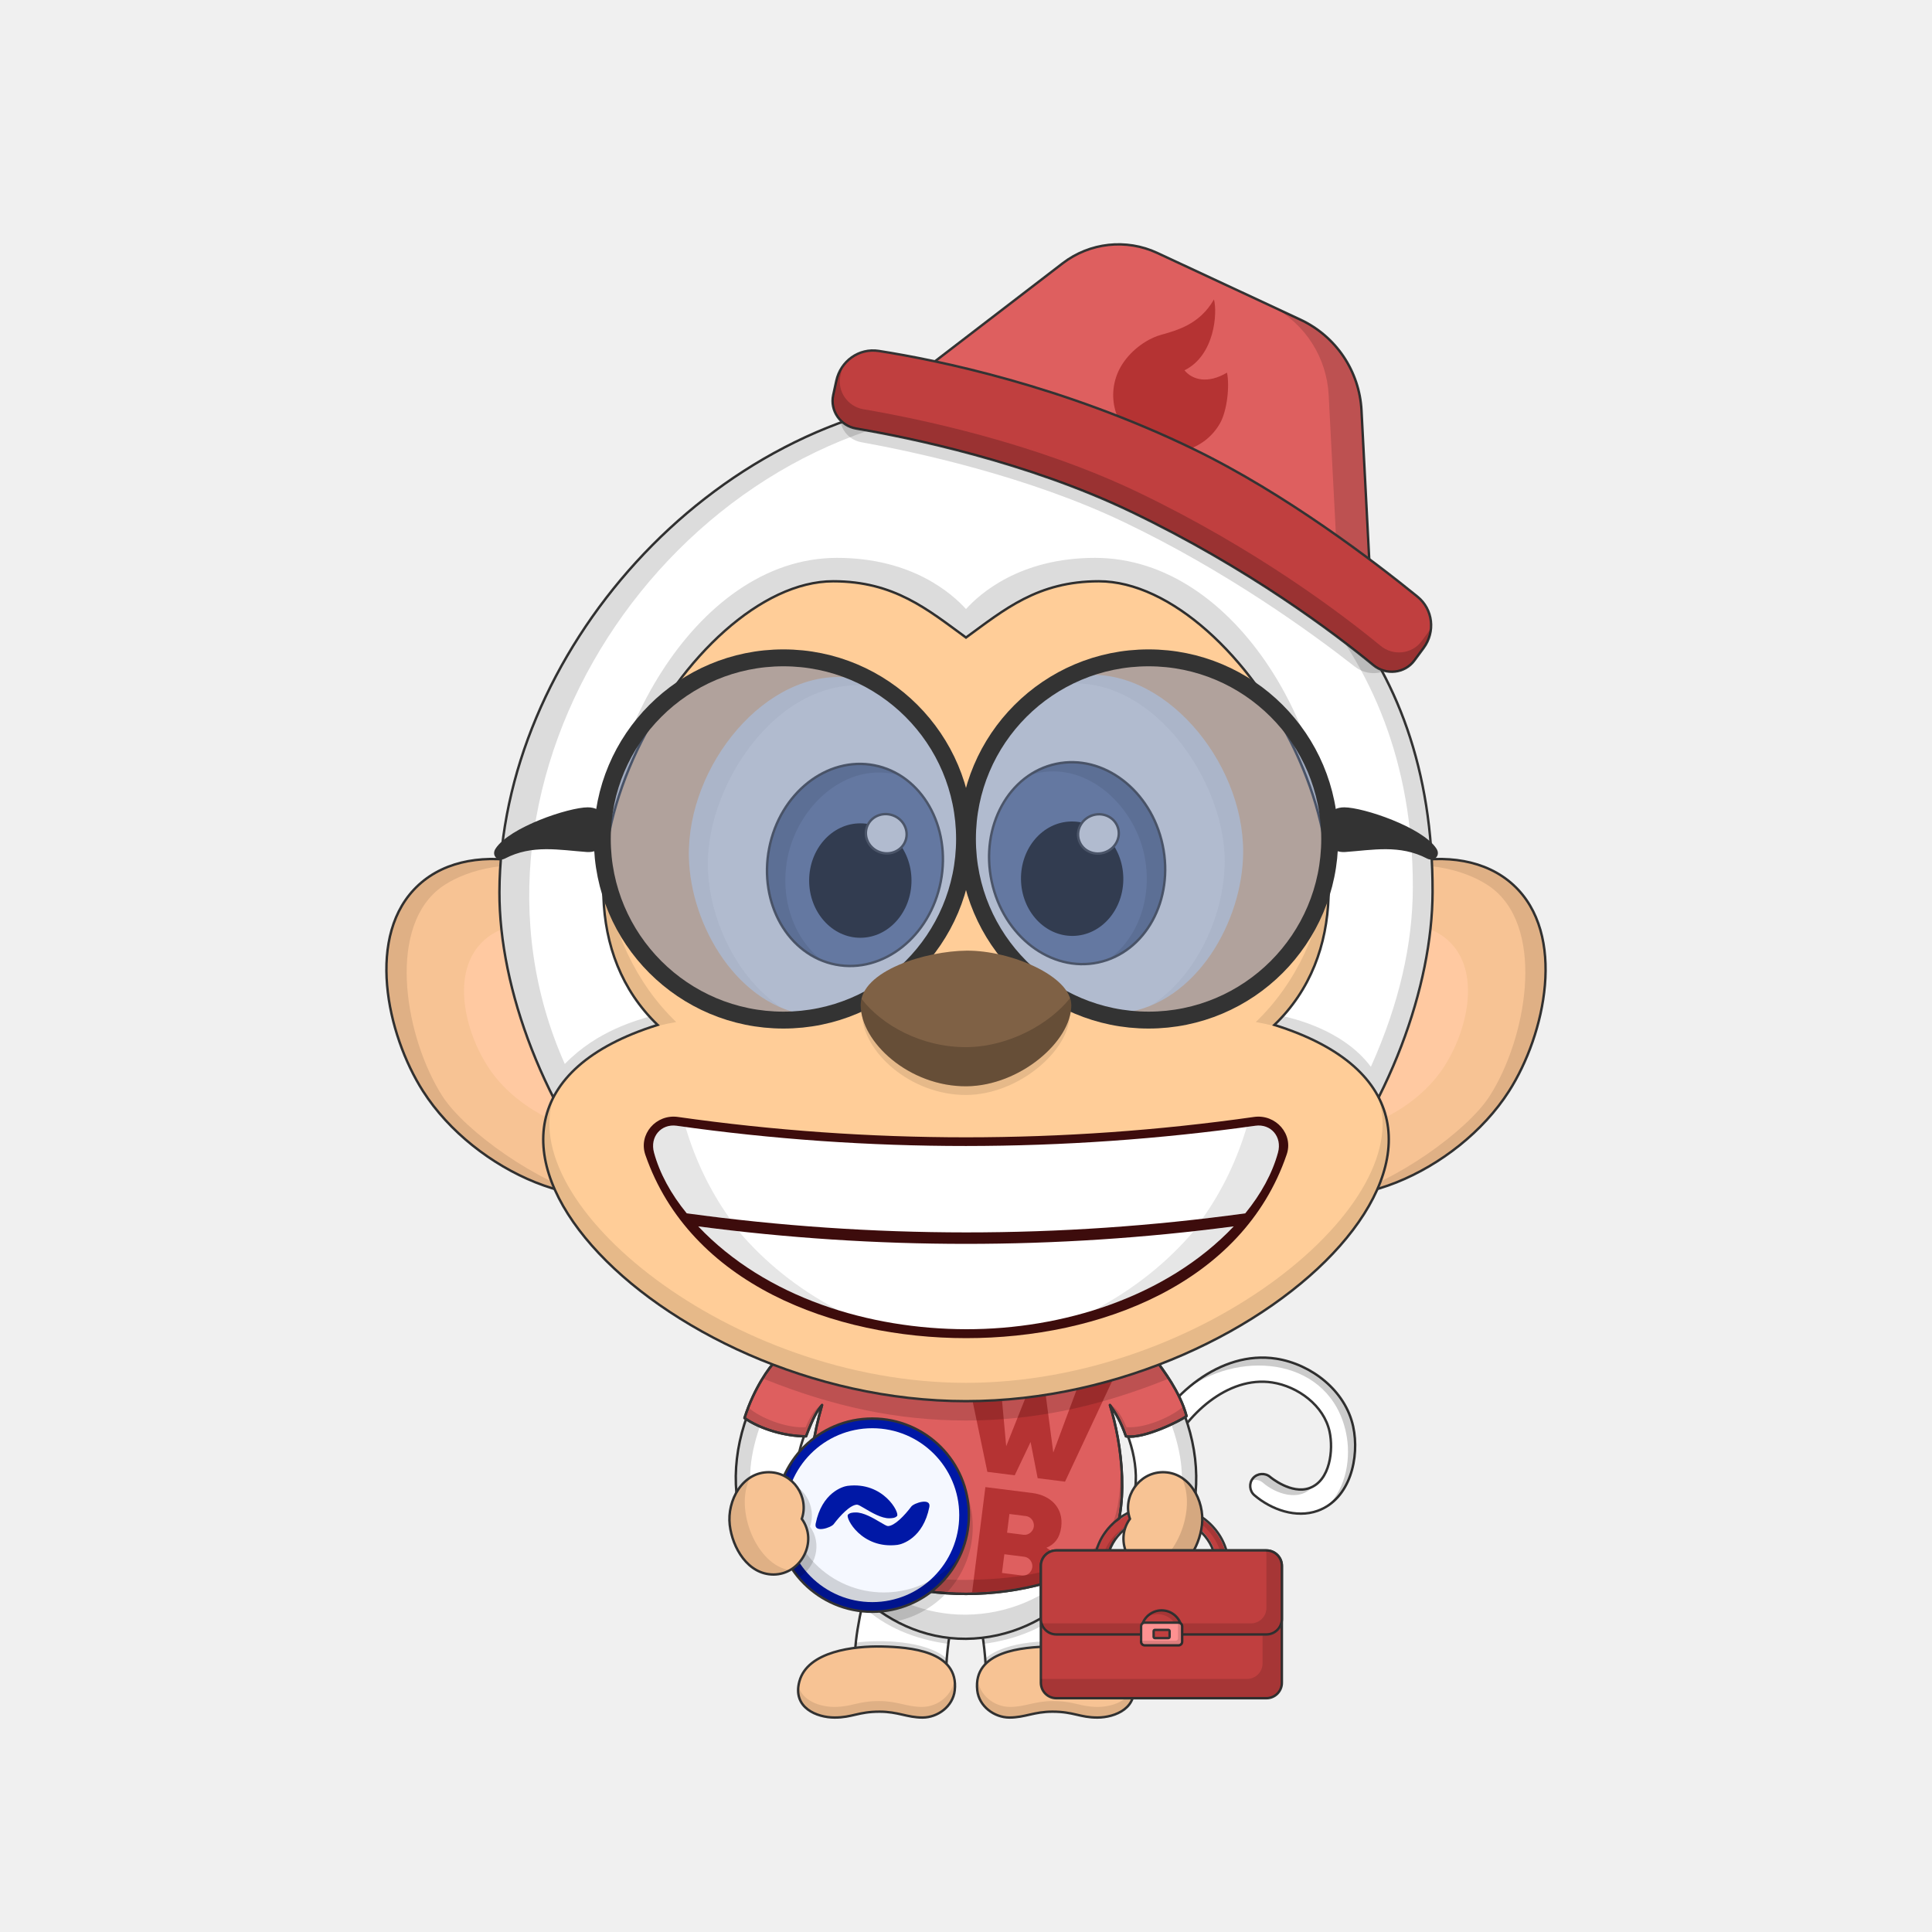
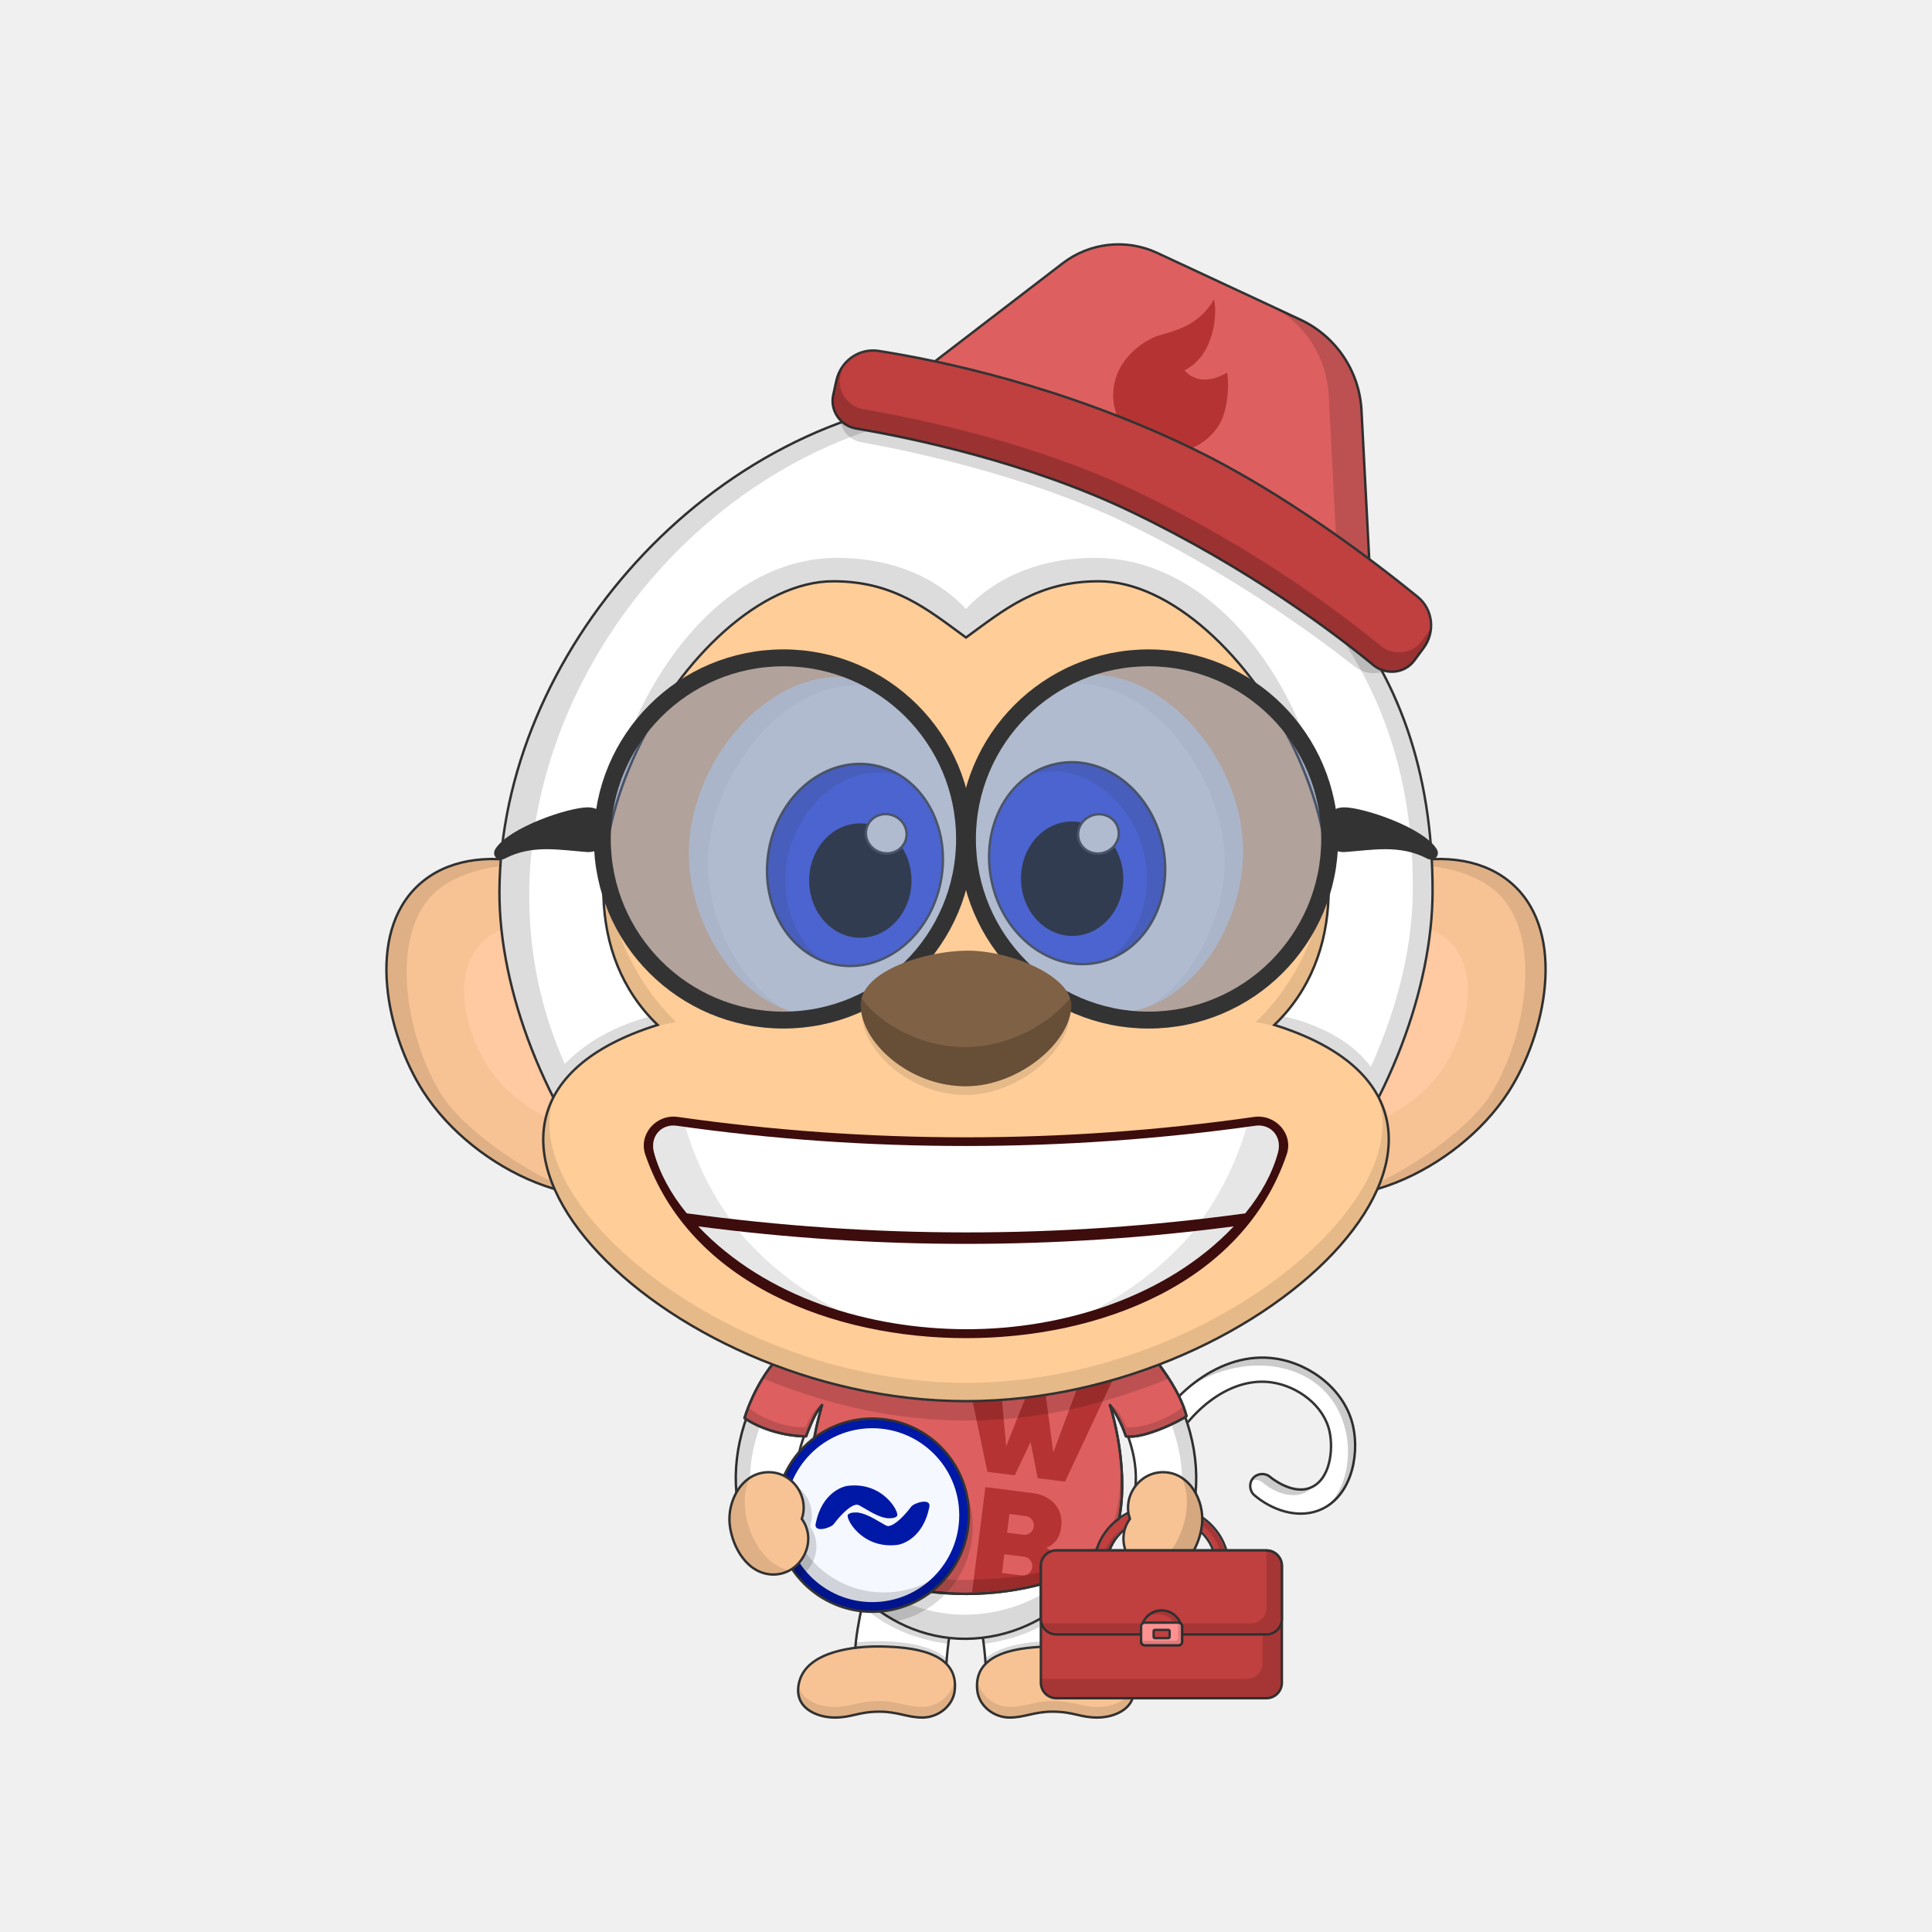
<svg xmlns="http://www.w3.org/2000/svg" width="4000" height="4000" viewBox="0 0 4000 4000" fill="none">
  <path d="M2275.11 3290.64c-50.77-7.42-115.16-32.27-196.86-76-11.87-6.35-16.67-21.85-10.25-33.84 6.35-11.87 21.85-16.67 33.84-10.25 75.45 40.37 136.18 64.12 180.5 70.6 28.93 4.23 49.75 1 61.88-9.64 13.61-11.92 12.39-33 8.83-72.39-4.17-46.12-9.36-103.53 19.78-169.51 44-99.72 153.63-194.53 269.09-176.7 73.33 11.35 143.6 66.18 159.73 140.59 13.73 63.36-6.02 150.17-73.53 174.43-44.77 15.99-95.93-2.37-130.84-32.08-10.44-8.68-11.95-25-3.06-35.44 8.81-10.34 25.15-11.64 35.48-2.62.43.36 43.66 36.65 81.49 23.06 42.84-15.38 49.77-78.95 41.56-116.78-11.75-54.23-65.6-93.58-118.51-101.77-92.84-14.34-180.8 68.49-215.72 147.49-23.91 54.16-19.56 102.32-15.72 144.81 4 43.84 7.71 85.25-25.67 114.5-27.66 24.39-67.07 26.8-102.02 21.54Z" fill="#fff" stroke="#333" stroke-width="5" stroke-miterlimit="10" />
  <path d="M2786.65 2965.53c11.06 51.02 1.18 114.55-37.82 152.08 51.41-33.7 65.07-107.56 52.82-164.08-16.13-74.41-86.39-129.24-159.73-140.6-66.26-10.23-131.78 18.56-181.54 60.82 114.12-80.75 293.29-60.36 326.27 91.78Z" fill="#000" fill-opacity=".2" />
  <path d="M2717.62 3078.06c-27.03 31.45-75.59 15.26-102.89-8.23a24.94 24.94 0 0 0-23.13-5 25.21 25.21 0 0 1 19.93-12.9 25 25 0 0 1 18.2 5.89c22.07 19.5 59.84 35.17 87.89 20.24ZM2073.5 3173.5c3.5-3 15.5-9 23-5.5 6.98 3.26 15.34 7.39 24.73 12.03 49.42 24.41 127.47 62.97 183.77 62.97 50 0 54.5-25 47.5-91a442 442 0 0 0 3.06 12.51c9.62 37.75 24.09 94.49-50.56 94.49-81.5 0-208.79-70.57-231.5-85.5Z" fill="#000" fill-opacity=".2" />
  <path d="M1959.37 3446.51c5-87.08 27.4-154.43 47.17-206.81 19.77-52.38 42.42-144.7-42.56-166.02-121.5-30.49-188.31 254.12-193.3 340.94-2.93 51.08 36.82 110.33 88.4 113.29 47.48 2.31 97.45-31.79 100.29-81.4Z" fill="#fff" stroke="#333" stroke-width="5" stroke-miterlimit="10" />
  <path d="M1769.48 3414.5c51.5-7 148-7 188.5 34 .34-3.09 1.44-11.94 1.66-15.04-42.16-36.96-138.16-39.46-188.02-32.46-.26 3.3-1.86 10.13-2.14 13.5ZM1785.48 3325c47.76 44.29 108.88 69.13 178 78.5.58-5.01 1.81-12.18 2.5-17-68.6-8.88-128.2-37.6-176-81-2 6-3.62 15.27-4.5 19.5Z" fill="#000" fill-opacity=".15" />
  <path d="M2040.63 3446.51c-5-87.08-27.4-154.43-47.17-206.81-19.77-52.38-42.42-144.7 42.56-166.02 121.5-30.49 188.31 254.12 193.3 340.94 2.93 51.08-36.82 110.33-88.4 113.29-47.48 2.31-97.45-31.79-100.29-81.4Z" fill="#fff" stroke="#333" stroke-width="5" stroke-miterlimit="10" />
  <path d="M2230.52 3414.5c-51.5-7-148-7-188.5 34-.34-3.09-1.44-11.94-1.66-15.04 42.16-36.96 138.16-39.46 188.02-32.46.26 3.3 1.86 10.13 2.14 13.5ZM2214.52 3325c-47.76 44.29-108.88 69.13-178 78.5-.58-5.01-1.81-12.18-2.5-17 68.6-8.88 128.2-37.6 176-81 2 6 3.62 15.27 4.5 19.5Z" fill="#000" fill-opacity=".15" />
  <path d="M1910 3556c32 0 63.09-23.6 66.7-56.14 9.11-82.21-94.35-89.68-150.67-90.92-57.1-1.25-154.03 9.56-171.02 72.27C1640.16 3536 1691.5 3556 1728 3556c36.5 0 49-12.15 92.98-12.15 38.41 0 57.02 12.15 89.02 12.15Z" fill="#F7C394" stroke="#333" stroke-width="5" stroke-miterlimit="10" />
  <path d="M1909 3534c-32 0-50.61-12.15-89.02-12.15-43.98 0-56.48 12.15-92.98 12.15-28.39 0-65.75-12.1-73.97-43.26-6.73 47.6 40.67 65.26 74.97 65.26 36.5 0 49-12.15 92.98-12.15 38.41 0 57.02 12.15 89.02 12.15 42.86 0 73-34.15 65.91-80.26-2.97 33.46-34.04 58.26-66.91 58.26Z" fill="#000" fill-opacity=".1" />
  <path d="M2090 3556c-32 0-63.09-23.6-66.7-56.14-9.11-82.21 94.35-89.68 150.67-90.92 57.1-1.25 154.03 9.56 171.02 72.27C2359.84 3536 2308.5 3556 2272 3556c-36.5 0-49-12.15-92.98-12.15-38.42 0-57.02 12.15-89.02 12.15Z" fill="#F7C394" stroke="#333" stroke-width="5" stroke-miterlimit="10" />
  <path d="M2091 3534c32 0 50.6-12.15 89.02-12.15 43.98 0 56.48 12.15 92.98 12.15 28.39 0 65.75-12.1 73.97-43.26 6.73 47.6-40.67 65.26-74.97 65.26-36.5 0-49-12.15-92.98-12.15-38.42 0-57.02 12.15-89.02 12.15-42.86 0-73-34.15-65.91-80.26 2.97 33.46 34.04 58.26 66.91 58.26Z" fill="#000" fill-opacity=".1" />
  <path d="M1587 3147c36.5 0 65.66-32.58 62.04-68.42-5.42-63.52 18.62-132.19 65.95-198.39 43.06-60.25 89.21-93.26 53.71-132.19-35.5-38.94-115.56 3.92-155.4 59.5-65.71 91.92-97.19 189.11-88.63 283.68 3.19 31.47 25.83 55.82 62.33 55.82Z" fill="#fff" stroke="#333" stroke-width="5" stroke-miterlimit="10" />
  <path d="M1553.09 3059.16c-.42-112.27 89.61-277.66 195.11-324.16-130-21-245 233.5-222.71 351.77 7.21-11.77 19.71-23.27 27.6-27.61Z" fill="#000" fill-opacity=".15" />
  <path d="M2413 3147c-36.5 0-65.66-32.58-62.04-68.42 5.42-63.52-18.62-132.19-65.95-198.39-43.06-60.25-89.21-93.26-53.71-132.19 35.5-38.94 115.56 3.92 155.4 59.5 65.71 91.92 97.19 189.11 88.63 283.68-3.19 31.47-25.83 55.82-62.33 55.82Z" fill="#fff" stroke="#333" stroke-width="5" stroke-miterlimit="10" />
  <path d="M2446.91 3059.16c.42-112.27-89.61-277.66-195.11-324.16 130-21 245 233.5 222.71 351.77-7.21-11.77-19.71-23.27-27.6-27.61Z" fill="#000" fill-opacity=".15" />
  <path d="M2000 2548c154 0 220 135 260 246s58 220 58 292c0 152-138.68 305.46-318 307-175.53 1.51-318-155-318-307 0-72 17.7-181.5 58-292 40-111 106-246 260-246Z" fill="#fff" stroke="#333" stroke-width="5" stroke-miterlimit="10" />
  <path d="M2000 3393c-175.67 1.59-330-157-318-337 10 148 145.15 288.48 318 287 172.85-1.48 308-139 318-287 12 180-142.33 335.41-318 337Z" fill="#000" fill-opacity=".15" />
  <path d="M2000 2672c104 0 160 68 174 128 34.49 147.82 64 274 4 350s-134.95 82-178 82c-47.55 0-118-6-178-82s-32.44-193.83 4-350c14-60 70-128 174-128Z" fill="#F7C394" stroke="#333" stroke-width="5" stroke-miterlimit="10" />
  <path d="M2000 3232c-136 0-224-94-213-216 4 115 96 190 213 190s209-75 213-190c11 122-77 216-213 216Z" fill="#000" fill-opacity=".1" />
  <path d="M3133.19 1832.12c111.1 102 66.32 309.29-9.09 427.16-107.46 168-353.47 273.75-479.46 184.37-131.58-93.35-114.4-386.92 39.2-539.32 114.68-113.78 334.45-177.69 449.35-72.21Z" fill="#F7C394" stroke="#333" stroke-width="5" stroke-miterlimit="10" />
  <path d="M3003.49 1952.22c66 68.19 30.1 196.68-21.65 267.88-73.75 101.45-232.17 158.69-307.94 97.86-79.14-63.53-57.39-247.22 44.75-337.18 76.26-67.16 216.64-99.08 284.84-28.56Z" fill="#FFC9A1" />
  <path d="M3124.1 2259.28c-60.69 94.85-195.1 203.22-346.6 216.72 106.36-25 260.01-133.85 306.64-206.72 75.41-117.87 115.36-338.97 9.09-427.16-32.41-26.89-114.73-65.12-227.73-45.12 138-42.5 222.79-6.13 267.73 35.12 111.06 101.99 66.28 309.29-9.13 427.16Z" fill="#000" fill-opacity=".1" />
  <path d="M866.82 1832.12c-111.1 102-66.32 309.29 9.09 427.16 107.46 168 353.47 273.75 479.46 184.37 131.58-93.35 114.4-386.92-39.2-539.32-114.68-113.78-334.45-177.69-449.35-72.21Z" fill="#F7C394" stroke="#333" stroke-width="5" stroke-miterlimit="10" />
  <path d="M996.52 1952.22c-66 68.19-30.1 196.68 21.65 267.88 73.75 101.45 232.17 158.69 307.94 97.86 79.14-63.53 57.39-247.22-44.75-337.18-76.26-67.16-216.64-99.08-284.84-28.56Z" fill="#FFC9A1" />
  <path d="M875.9 2259.28c60.7 94.85 195.11 203.22 346.61 216.72-106.36-25-260.02-133.85-306.64-206.72-75.41-117.87-115.36-338.97-9.1-427.16 32.42-26.89 114.74-65.12 227.74-45.12-138-42.5-222.8-6.13-267.73 35.12-111.06 101.99-66.28 309.29 9.13 427.16Z" fill="#000" fill-opacity=".1" />
  <path d="M2456.64 2931.88c-11.23 9.05-89.14 48.12-125.49 41.88C2320 2942 2309.5 2925 2298 2909c24 77 44.5 218.5-5 301-60.8 59.77-184 90-293 90s-232.2-30.23-293-90c-40-63-40-180.5-5-301-10 12-17.28 22.88-33.15 64.76-43.85 0-95.08-15.23-127.49-37.88C1562 2871.5 1594 2830 1604.22 2819c132.06 51.39 252.28 79.13 395.78 79.13 143.5 0 284.48-30 398.59-75 7.12 10.87 44.41 57.37 58.05 108.75Z" fill="#DE5F5F" stroke="#333" stroke-width="5" stroke-linecap="round" stroke-linejoin="round" />
  <path fill-rule="evenodd" clip-rule="evenodd" d="M2231.23 2871.5a1128.33 1128.33 0 0 0 74.16-18.11l-100.36 214.23-56.65-7.16-14.66-75-32.86 69-56.65-7.16-31.78-152.19c20.6-.13 41.15-.87 61.56-2.19l9.23 101.38 42.18-105.9a1122.6 1122.6 0 0 0 39.01-5.04l16.3 124 50.52-135.86Zm-40.63 396.65c-54.83 18.51-118.31 28.15-178.02 28.81l27.56-218.1 97.22 12.29c37.65 4.76 64.85 30.47 59.81 70.31-2.91 23.03-14.26 36.45-30.67 42.91 18.31 10.86 29.07 28.55 25.74 54.87a76.99 76.99 0 0 1-1.64 8.91Zm-71.22-90.53c10.23 1.3 19.84-7.14 21.09-17.01 1.29-10.24-5.96-20.43-16.2-21.73l-34.35-4.34-4.9 38.74 34.36 4.34Zm-44.89 79 41.3 5.21c10.97 1.39 20.16-6.73 21.46-16.96 1.24-9.87-5.6-20.39-16.56-21.78l-41.3-5.22-4.9 38.75Z" fill="#B53333" />
  <path d="M2457 2932c-33.5 20-82.5 43-125.5 42-6.5-22-28.14-59.22-33-67 17.36 11.29 25.62 29.83 33.96 47.91 41.2 2.55 96.04-23.41 118.04-43.41 2 4 5.5 15 6.5 20.5ZM2320 3029.86c10.5 97.14-9.78 154.89-28.54 181.84-84.96 72.8-207.78 87.57-291.46 88.3-118.33 1-232.94-31.66-293.74-91.43-27.26-35.57-30.95-113.88-30.07-161.91.76 43.11 10.89 101.04 39.31 137.34 46.8 59.77 166.17 88.04 284.5 87 129.24-1.12 245.61-25.36 291.34-93.11 27.9-41.34 27.94-100.75 28.66-148.03ZM1669 2974c-43 1-93.5-18-127-38 .5-5 6.5-19 8-21.5 22 20 76.84 42.96 118.04 40.41C1674 2942 1682 2920 1702 2907c-4.86 7.78-26.5 45-33 67Z" fill="#000" fill-opacity=".15" />
  <path d="M2456.64 2931.88c-11.23 9.05-89.14 48.12-125.49 41.88C2320 2942 2309.5 2925 2298 2909c24 77 44.5 218.5-5 301-60.8 59.77-184 90-293 90s-232.2-30.23-293-90c-40-63-40-180.5-5-301-10 12-17.28 22.88-33.15 64.76-43.85 0-95.08-15.23-127.49-37.88C1562 2871.5 1594 2830 1604.22 2819c132.06 51.39 252.28 79.13 395.78 79.13 143.5 0 284.48-30 398.59-75 7.12 10.87 44.41 57.37 58.05 108.75Z" stroke="#333" stroke-width="5" stroke-linecap="round" stroke-linejoin="round" />
  <path d="M2395 2818c-115.35 45.22-271 79-395 79s-259.34-26.43-395-79c-7.24 10.54-16.61 26.27-23 37 142 57 275 86 418 86s276-29 418-86a778.28 778.28 0 0 0-23-37Z" fill="#000" fill-opacity=".15" />
  <path d="M2500.32 839c42.32-35.85-124.32-76-146.52-139.49-26.8-76.5 395.59 127.1 331.57 261.08-5 10.51-55.43 94-417.61-23.77C2665.92 1066 2967.42 1339.94 2966 1847c-1.09 388.75-350.07 990.81-966.43 996.18-594.62 5.19-966.64-596.22-965.57-996.18 1.32-488.44 432.13-990.94 966-1028.5 319.41-22.45 465.29 50.1 500.32 20.5Z" fill="#fff" stroke="#333" stroke-width="5" stroke-linecap="round" stroke-linejoin="round" />
  <path d="M2565.16 861.34c-29.66 65.16-211.81-40-531.22-17.54C1380.48 889.74 907 1615 1169.36 2202.88c68.14-70.38 151.14-90.38 177.59-99.16 7.94 8.57 17.6 17.67 21.05 21.78-81.37 25.35-175.93 80.41-216.63 156.84-76.27-147.6-117-302.56-116.59-435.33 1.32-488.45 432.22-991 966.09-1028.57 319.41-22.45 464.56 50.1 499.59 20.46 42.18-35.75-124.46-75.9-146.65-139.39-8.57-24.46 28.82-20.27 81.55 1.13-20-2.88-31 1.83-25.55 15.87 19.38 50.39 180.3 90.02 155.35 144.83Z" fill="#000" fill-opacity=".14" />
  <path d="M2964.5 1847.07c-.36 127.74-38.12 278.51-110.54 423.57C2779 2168 2644.73 2127 2631 2127c4-5 16-19.7 20-24.5 23.5 5.5 128.62 27.91 187.28 106.2 59.3-132.15 86.52-255.16 86.84-370.86 1.47-524.24-353.62-784.84-657.36-901.02C2665.92 1066 2965.92 1340 2964.5 1847.07Z" fill="#000" fill-opacity=".14" />
  <path d="M1725 1203.5c-297 0-665 628.5-363.5 918.5-575.5 180 0 779 638.5 779s1214-599 638.5-779c301.5-290-66.5-918.5-363.5-918.5-126.5 0-195.51 58.5-275 116.5-79.5-58-148.5-116.5-275-116.5Z" fill="#FFCD98" stroke="#333" stroke-width="5" />
  <path d="M2749.1 1817c-15.7-308.54-265-613.19-481.5-613.19-134.6 0-216.2 82.14-267.6 116.19-41.1-28.05-132.5-116.19-268.4-116.19-255.6 0-478.1 373.19-482.13 622.71C1227 1558 1433.07 1155 1733 1155c156 0 239 75 267 106 28-31 111-106 267-106 297.63 0 503.5 381.5 482.1 662Z" fill="#000" fill-opacity=".14" />
  <path d="M1148.6 2266.67c-135.93 245.26 334.32 633.83 851.4 633.83 517.08 0 993.17-392.85 849.75-637.86C2945.11 2486.75 2490.72 2863 2000 2863c-487.79 0-939.69-371.78-851.4-596.33ZM1250.37 1807.39c-7.11 117.45 24.02 230.01 111.45 314.11-10.42 3.26-20.47 7.66-30.15 11.19 22.33-7.19 43.66-12.28 68.33-16.69-84.54-81.32-133.47-191.77-149.63-308.61ZM2670.5 2133c-21.76-6.41-44.6-12.37-70.5-17 85.32-82.07 134.37-193.81 150.07-311.86 7.89 118.62-23.01 232.49-111.25 317.36 11.32 3.54 21.24 7.64 31.68 11.5Z" fill="#000" fill-opacity=".1" />
  <path d="M2000.41 2770.5c275 0 572-112.5 663.25-379.44 15.25-42.3-22.09-84.98-67.45-78.53a4238.32 4238.32 0 0 1-1192.61 0c-45.32-6.44-82.16 36.01-67.46 78.53 92.27 266.94 389.27 379.44 664.27 379.44Z" fill="#3D0C0C" />
  <path d="M2578.21 2512.04c32.74-40.14 55.99-82.74 67.74-125.83 8.9-32.67-14.69-60.04-47.04-55.45-396.36 55.5-801.44 56.2-1197.79.01-32.4-4.56-55.98 22.77-47.08 55.44 11.74 43.1 34.97 85.69 67.74 125.83 383.09 52.47 773.36 52.94 1156.43 0Z" fill="#fff" />
  <path d="M2000.41 2752c198.56.34 414.2-65.72 553.93-212.94a4259.35 4259.35 0 0 1-1108.71.03c140.78 148.35 354.63 212.57 554.78 212.91Z" fill="#fff" />
  <path d="M2266.36 2712c107.21-32.23 209.97-90.74 287.98-172.94-27.6 3.63-55.24 7.05-82.92 10.07-52.28 61.44-119.58 117.48-205.06 162.87ZM2645.95 2386.22c-11.75 43.08-35 85.68-67.74 125.82a3848.18 3848.18 0 0 1-88.92 11.23c42.55-59.77 72.34-124.18 92-190.06l17.54-2.44c32.43-4.6 56.02 22.77 47.12 55.45ZM1445.61 2539.05c78.35 82.56 182.38 141.73 290.3 173.75-86.43-45.37-154.18-101.8-206.61-163.61a3797 3797 0 0 1-83.69-10.14ZM1421.75 2512.04c29.82 4.05 59.68 7.82 89.57 11.31-42.71-59.71-72.52-124.15-92.11-190.05-6.04-.83-12.08-1.67-18.12-2.53-32.4-4.55-55.98 22.77-47.08 55.45 11.74 43.09 34.97 85.68 67.74 125.82Z" fill="#000" fill-opacity=".1" />
  <path d="M1759.66 1403.06c154.89 18 266.48 208.75 250 376.77-16.38 167.34-162.69 342-329.88 323-151.8-17.3-250.26-186.22-253.5-328.16-4.31-190.16 160.84-391.67 333.38-371.61Z" fill="#fff" />
-   <path d="M1947.73 1825.23c22.11-113.96-39.5-221.77-137.6-240.8s-195.55 57.92-217.66 171.87c-22.11 113.95 39.5 221.76 137.6 240.79 98.1 19.04 195.55-57.91 217.66-171.86Z" fill="#6478A2" stroke="#333" stroke-width="5" stroke-miterlimit="10" />
+   <path d="M1947.73 1825.23c22.11-113.96-39.5-221.77-137.6-240.8s-195.55 57.92-217.66 171.87c-22.11 113.95 39.5 221.76 137.6 240.79 98.1 19.04 195.55-57.91 217.66-171.86Z" fill="#3351FF" stroke="#333" stroke-width="5" stroke-miterlimit="10" />
  <path d="M1781.2 1941.56c58.51 0 105.94-53.04 105.94-118.46 0-65.42-47.43-118.46-105.94-118.46s-105.94 53.04-105.94 118.46c0 65.42 47.43 118.46 105.94 118.46Z" fill="#000" />
  <path d="M1874.89 1740.3c7.45-21.04-4.41-44.45-26.5-52.26-22.08-7.82-46.03 2.91-53.48 23.96-7.45 21.05 4.42 44.45 26.5 52.27 22.09 7.81 46.03-2.92 53.48-23.97Z" fill="#fff" stroke="#333" stroke-width="5" stroke-miterlimit="10" />
  <path d="M1835.89 1427c-204.38-55.9-374.48 186.25-370.31 368.01 2.47 107.25 59.36 229.79 152.7 291.65-116.4-48.78-189.2-190.33-192-312-4.33-190.11 160.82-391.59 333.36-371.55a217.6 217.6 0 0 1 76.25 23.89Z" fill="#000" fill-opacity=".05" />
  <path d="M1863.62 1605.54c-112.85-32.07-212.74 65.3-233.15 170.44-16.75 86.35 14.07 169.22 72.35 213.35-81.88-32-130.23-129.93-110.25-232.89 22.12-114 119.58-190.89 217.68-171.85a157.95 157.95 0 0 1 53.37 20.95Z" fill="#000" fill-opacity=".15" />
  <path d="M2234 1398.91c-154.54 20.68-262.79 213.36-243.4 381.08 19.3 167 168.63 339.1 335.47 317.13 151.47-19.94 247-190.55 247.73-332.52.98-190.16-167.66-388.73-339.8-365.69Z" fill="#fff" />
-   <path d="M2273.74 1992.69c97.75-20.75 157.46-129.61 133.37-243.16-24.09-113.55-122.87-188.79-220.63-168.05-97.75 20.74-157.46 129.61-133.37 243.16 24.1 113.55 122.87 188.79 220.63 168.05Z" fill="#6478A2" stroke="#333" stroke-width="5" stroke-miterlimit="10" />
+   <path d="M2273.74 1992.69c97.75-20.75 157.46-129.61 133.37-243.16-24.09-113.55-122.87-188.79-220.63-168.05-97.75 20.74-157.46 129.61-133.37 243.16 24.1 113.55 122.87 188.79 220.63 168.05Z" fill="#3351FF" stroke="#333" stroke-width="5" stroke-miterlimit="10" />
  <path d="M2221.84 1937.7c58.5-1.02 105-54.87 103.86-120.29-1.15-65.41-49.49-117.61-107.99-116.59-58.51 1.02-105 54.88-103.86 120.29 1.14 65.41 49.49 117.61 107.99 116.59Z" fill="#000" />
  <path d="M2288.34 1764.39c21.94-8.2 33.4-31.81 25.58-52.72-7.81-20.92-31.94-31.23-53.89-23.03-21.94 8.2-33.4 31.81-25.58 52.72 7.82 20.92 31.94 31.23 53.89 23.03Z" fill="#fff" stroke="#333" stroke-width="5" stroke-miterlimit="10" />
  <path d="M2573.77 1764.6c-.66 123.27-72.75 268.13-190.88 317.21 95.29-61.62 152.08-188.08 152.66-297.55.96-183.58-181.09-431.24-385.95-355.18 26-15.6 54.29-26.14 84.37-30.17 172.17-23.04 340.81 175.53 339.8 365.69Z" fill="#000" fill-opacity=".05" />
  <path d="M2295.09 1986.4c60.86-43.65 92.6-129.07 73.87-217.3-22.4-105.54-126.49-201.41-238.74-163.7a158.3 158.3 0 0 1 56.34-24.11c97.76-20.75 196.54 54.48 220.65 168 22.3 105.1-27.16 206.17-112.12 237.11Z" fill="#000" fill-opacity=".15" />
  <mask id="a" maskUnits="userSpaceOnUse" x="2263.55" y="3113.01" width="282" height="110" fill="#000">
    <path fill="#fff" d="M2263.55 3113.01h282v110h-282z" />
    <path fill-rule="evenodd" clip-rule="evenodd" d="M2270.55 3218.01c12.31-57 67.6-100 133.95-100s121.64 43 133.94 100h-21.47c-11.94-46.43-57.77-81-112.47-81-54.71 0-100.53 34.57-112.47 81h-21.48Z" />
  </mask>
  <path fill-rule="evenodd" clip-rule="evenodd" d="M2270.55 3218.01c12.31-57 67.6-100 133.95-100s121.64 43 133.94 100h-21.47c-11.94-46.43-57.77-81-112.47-81-54.71 0-100.53 34.57-112.47 81h-21.48Z" fill="#C03F3F" />
  <path d="m2270.55 3218.01-4.88-1.06-1.31 6.06h6.19v-5Zm267.89 0v5h6.2l-1.31-6.06-4.89 1.06Zm-21.47 0-4.85 1.24.97 3.76h3.88v-5Zm-224.94 0v5h3.88l.96-3.76-4.84-1.24Zm112.47-105c-68.43 0-125.98 44.38-138.83 103.94l9.77 2.11c11.75-54.43 64.79-96.05 129.06-96.05v-10Zm138.83 103.94c-12.86-59.56-70.41-103.94-138.83-103.94v10c64.27 0 117.3 41.62 129.06 96.05l9.77-2.11Zm-26.36 6.06h21.47v-10h-21.47v10Zm4.84-6.25c-12.57-48.86-60.57-84.75-117.31-84.75v10c52.67 0 96.31 33.26 107.62 77.24l9.69-2.49Zm-117.31-84.75c-56.74 0-104.75 35.89-117.31 84.75l9.68 2.49c11.31-43.98 54.96-77.24 107.63-77.24v-10Zm-133.95 91h21.48v-10h-21.48v10Z" fill="#333" mask="url(#a)" />
  <path fill-rule="evenodd" clip-rule="evenodd" d="M2328.93 3138.72a146.73 146.73 0 0 1 66.57-15.71c64.39 0 118.37 40.5 132.74 95h10.2c-12.3-57-67.6-100-133.94-100-27.95 0-53.93 7.63-75.57 20.71Zm10.99 16.22c-26.66 13.33-46.91 35.95-55.46 63.07h7.57c6.72-26.13 24.16-48.5 47.89-63.07Z" fill="#000" fill-opacity=".14" />
  <path d="M2398 3259.9c-56.81.04-92.98-68.11-58.59-115.27-15.91-45.22 18.09-95.4 66.66-96.56 56-1.33 88.37 58.51 82.5 109.14-5.48 47.31-37.52 102.64-90.57 102.69Z" fill="#F7C394" stroke="#333" stroke-width="5" stroke-miterlimit="10" />
  <path d="M2488.57 3157.21c-6.78 58.56-54.37 126.8-125.37 93.8 68.83-8.81 117-125.5 83.11-191.84 5.39 3.84 13.89 8.34 27.6 27.61 12.29 21.73 17.7 46.2 14.66 70.43Z" fill="#000" fill-opacity=".14" />
  <rect x="2155" y="3210.01" width="499" height="306" rx="32" fill="#C03F3F" stroke="#333" stroke-width="5" />
  <path fill-rule="evenodd" clip-rule="evenodd" d="M2155 3476.01v8a32 32 0 0 0 32 32h435a32 32 0 0 0 32-32v-242a32 32 0 0 0-32-32h-8v234a32 32 0 0 1-32 32h-427Z" fill="#000" fill-opacity=".14" />
  <path d="M2155 3242.01a32 32 0 0 1 32-32h435a32 32 0 0 1 32 32v110a32 32 0 0 1-32 32h-435a32 32 0 0 1-32-32v-110Z" fill="#C03F3F" stroke="#333" stroke-width="5" />
  <path fill-rule="evenodd" clip-rule="evenodd" d="M2156.28 3361.01a32.02 32.02 0 0 0 30.72 23h435a32 32 0 0 0 32-32v-110a32 32 0 0 0-32-32h-1.28a32.14 32.14 0 0 1 1.28 9v110a32 32 0 0 1-32 32h-433.72Z" fill="#000" fill-opacity=".14" />
  <path d="M2363 3376.01a42 42 0 1 1 84 0v17h-84v-17Z" fill="#C03F3F" stroke="#333" stroke-width="5" />
  <path fill-rule="evenodd" clip-rule="evenodd" d="M2371.57 3350.58a42 42 0 0 1 67.43 33.43v9h8v-17a42 42 0 0 0-75.43-25.43Z" fill="#000" fill-opacity=".14" />
  <rect x="2362.5" y="3359.51" width="85" height="47" rx="7.5" fill="#FF9191" stroke="#333" stroke-width="5" />
  <path fill-rule="evenodd" clip-rule="evenodd" d="M2360 3397.01v2a10 10 0 0 0 10 10h70a10 10 0 0 0 10-10v-32a10 10 0 0 0-10-10h-1v35a5 5 0 0 1-5 5h-74Z" fill="#000" fill-opacity=".14" />
  <rect x="2388.5" y="3374.51" width="33" height="17" rx="2.5" fill="#C03F3F" stroke="#333" stroke-width="5" />
  <path d="M1837.47 762.32c112.05 16.71 355.08 64.41 609.8 187.82 184.52 89.39 363.01 228.33 441.67 293.05 25.57 21.04 34.31 55.89 22.77 86.91l-8.75 23.54c-14.68 39.46-64.77 52.58-97.91 26.6-90.68-71.08-265.32-197.5-477.7-299.13-200.1-95.76-435.8-146.03-544.44-165.64-31.4-5.67-51.1-37.92-41.01-68.19l10.38-31.14c12.1-36.33 47.31-59.46 85.19-53.82Z" fill="#000" fill-opacity=".15" />
  <path d="M2818.86 849.63 2835.5 1170l-925-402.5 289.56-222.3A190 190 0 0 1 2396 523.7l296.07 137.93a220 220 0 0 1 126.79 188.01Z" fill="#DE5F5F" stroke="#333" stroke-width="5" />
  <path fill-rule="evenodd" clip-rule="evenodd" d="m2767.5 1138-16.64-320.37a220 220 0 0 0-116.61-182.95l57.82 26.94a220 220 0 0 1 126.79 188.01L2835.5 1170l-925-402.5 2.01-1.54L2767.5 1138Z" fill="#000" fill-opacity=".15" />
  <path d="M2452.33 766.68c63.16-31.14 68.37-119.85 61.02-146.74-29.67 52.02-76.66 63.86-109.97 73.43-33.29 9.6-65.88 35.94-83.07 66.07a118.26 118.26 0 1 0 205.45 117.2c14.96-26.23 20.4-77.77 14.59-105.13-38.94 23.17-71.03 15.7-88.02-4.83Z" fill="#B53333" />
  <path d="M1819.54 726.62c121.99 19.11 381.62 72.04 652.96 203.88 189.78 92.21 373.17 232.44 462.34 304.94 32.2 26.17 37.25 72.69 12.6 106.08l-19.23 26.05c-19.84 26.89-58.9 30.85-84.7 9.63-80.35-66.11-258.4-201.01-501.51-317.7-215.65-103.51-458.95-153.44-569.53-172.24-32.45-5.52-54.44-36.99-47.45-69.16l6.41-29.46c8.89-40.92 46.73-68.5 88.11-62.02Z" fill="#C03F3F" stroke="#333" stroke-width="5" />
  <path fill-rule="evenodd" clip-rule="evenodd" d="m2962.7 1301.17-.26.35-19.23 26.05c-19.84 26.89-58.9 30.85-84.7 9.62-80.35-66.11-258.4-201-501.51-317.69-215.65-103.51-458.95-153.44-569.52-172.24-32.46-5.52-54.45-37-47.46-69.16l4.08-18.77a82.09 82.09 0 0 0-12.68 29.31l-6.4 29.46c-6.99 32.17 15 63.64 47.45 69.16 110.58 18.8 353.88 68.73 569.53 172.24 243.11 116.69 421.16 251.58 501.51 317.69 25.8 21.23 64.86 17.27 84.7-9.62l19.23-26.05a78.95 78.95 0 0 0 15.26-40.35Z" fill="#000" fill-opacity=".2" />
  <path fill-rule="evenodd" clip-rule="evenodd" d="M1855.17 3356.76C1752.39 3301.9 1682 3192.84 1682 3086c0-23.2 1.84-50.3 5.68-80.07A199.16 199.16 0 0 1 1814 2961c110.46 0 200 89.54 200 200 0 96.35-68.13 176.78-158.83 195.76Z" fill="#000" fill-opacity=".15" />
  <rect x="1606" y="2937" width="400" height="400" rx="200" fill="#0018A6" />
  <rect x="1626" y="2956.99" width="360" height="360" rx="180" fill="#F5F8FF" />
  <path fill-rule="evenodd" clip-rule="evenodd" d="M1857.2 3138.82c6.08-6.38-28.17-71.86-102.54-62.5-9.47 1.19-53.13 13.8-65.94 78.36-3.95 19.91 31.68 8.49 37.38.91 13.63-18.11 34.43-40.08 48.26-40.36 2.48-.06 8.35 3.42 16 7.95 14.36 8.5 34.97 20.7 51.19 20.26 5.41-.15 11.64-.4 15.65-4.62Zm-101.58-2.83c-6.08 6.39 28.17 71.87 102.54 62.51 9.47-1.2 53.13-13.8 65.94-78.36 3.95-19.91-31.68-8.49-37.38-.92-13.63 18.12-34.43 40.09-48.25 40.37-2.48.05-8.35-3.42-16-7.95-14.36-8.5-34.98-20.7-51.2-20.26-5.41.14-11.64.39-15.65 4.61Z" fill="#0018A6" />
  <path fill-rule="evenodd" clip-rule="evenodd" d="M1647.56 3014.94A199.3 199.3 0 0 0 1630 3097c0 110.46 89.54 200 200 200 64.5 0 121.87-30.53 158.44-77.94C1957.12 3288.6 1887.21 3337 1806 3337c-110.46 0-200-89.54-200-200a199.1 199.1 0 0 1 41.56-122.06Z" fill="#000" fill-opacity=".15" />
  <rect x="1606" y="2937" width="400" height="400" rx="200" stroke="#333" stroke-width="5" />
  <path fill-rule="evenodd" clip-rule="evenodd" d="M1619.4 3064.88A199.55 199.55 0 0 0 1606 3137a199.2 199.2 0 0 0 47.46 129.35c34.59-20.39 50.09-69.31 23.53-105.72 14.91-42.34-13.97-89.05-57.59-95.75Z" fill="#000" fill-opacity=".15" />
  <path d="M1601.4 3259.89c56.81.05 92.98-68.11 58.59-115.27 15.91-45.21-18.09-95.39-66.66-96.55-56-1.34-88.37 58.5-82.5 109.13 5.48 47.31 37.52 102.65 90.57 102.69Z" fill="#F7C394" stroke="#333" stroke-width="5" stroke-miterlimit="10" />
  <path d="M1510.83 3157.2c6.78 58.57 54.37 126.8 125.37 93.8-68.82-8.8-117-125.5-83.11-191.84-5.39 3.84-13.89 8.34-27.6 27.61-12.29 21.73-17.7 46.2-14.66 70.43Z" fill="#000" fill-opacity=".1" />
  <path d="M2378 2112c207.11 0 375-167.89 375-375s-167.89-375-375-375-375 167.89-375 375 167.89 375 375 375ZM1622 2112c207.11 0 375-167.89 375-375s-167.89-375-375-375-375 167.89-375 375 167.89 375 375 375Z" fill="#6478A1" fill-opacity=".5" stroke="#333" stroke-width="35" />
  <path d="M2954.5 1777.5c-56.5-29.5-113-17.5-169.5-13.5-56.82 4.02-61.24-92.5-2-92.5 39.5 0 162 41 191 85.5 9.43 14.47-5.05 28.04-19.5 20.5ZM1045.5 1777.5c56.5-29.5 113-17.5 169.5-13.5 56.82 4.02 61.24-92.5 2-92.5-39.5 0-162 41-191 85.5-9.43 14.47 5.05 28.04 19.5 20.5Z" fill="#333" />
  <path d="M1785 2099c0 76.35 98.85 169 216.26 168 108.22-.95 213.74-92.55 213.74-167.78 0-152.13-430-154.42-430-.22Z" fill="#000" fill-opacity=".1" />
  <path d="M1782 2081c0 76.35 100.23 169 219.27 168 109.73-.95 216.73-92.55 216.73-167.78 0-60.53-126.24-113.77-216.73-113-84.02.78-219.27 41.16-219.27 112.78Z" fill="#7F6145" />
  <path d="M1783.58 2067.77c41.76 54.75 124.68 100.94 217.85 100.22 86.21-.69 170.92-47.12 214.09-101.55a46.54 46.54 0 0 1 2.48 14.78c0 75.23-107 166.83-216.73 167.78-119.04 1-219.27-91.65-219.27-168 0-4.54.54-8.95 1.58-13.23Z" fill="#000" fill-opacity=".2" />
</svg>
